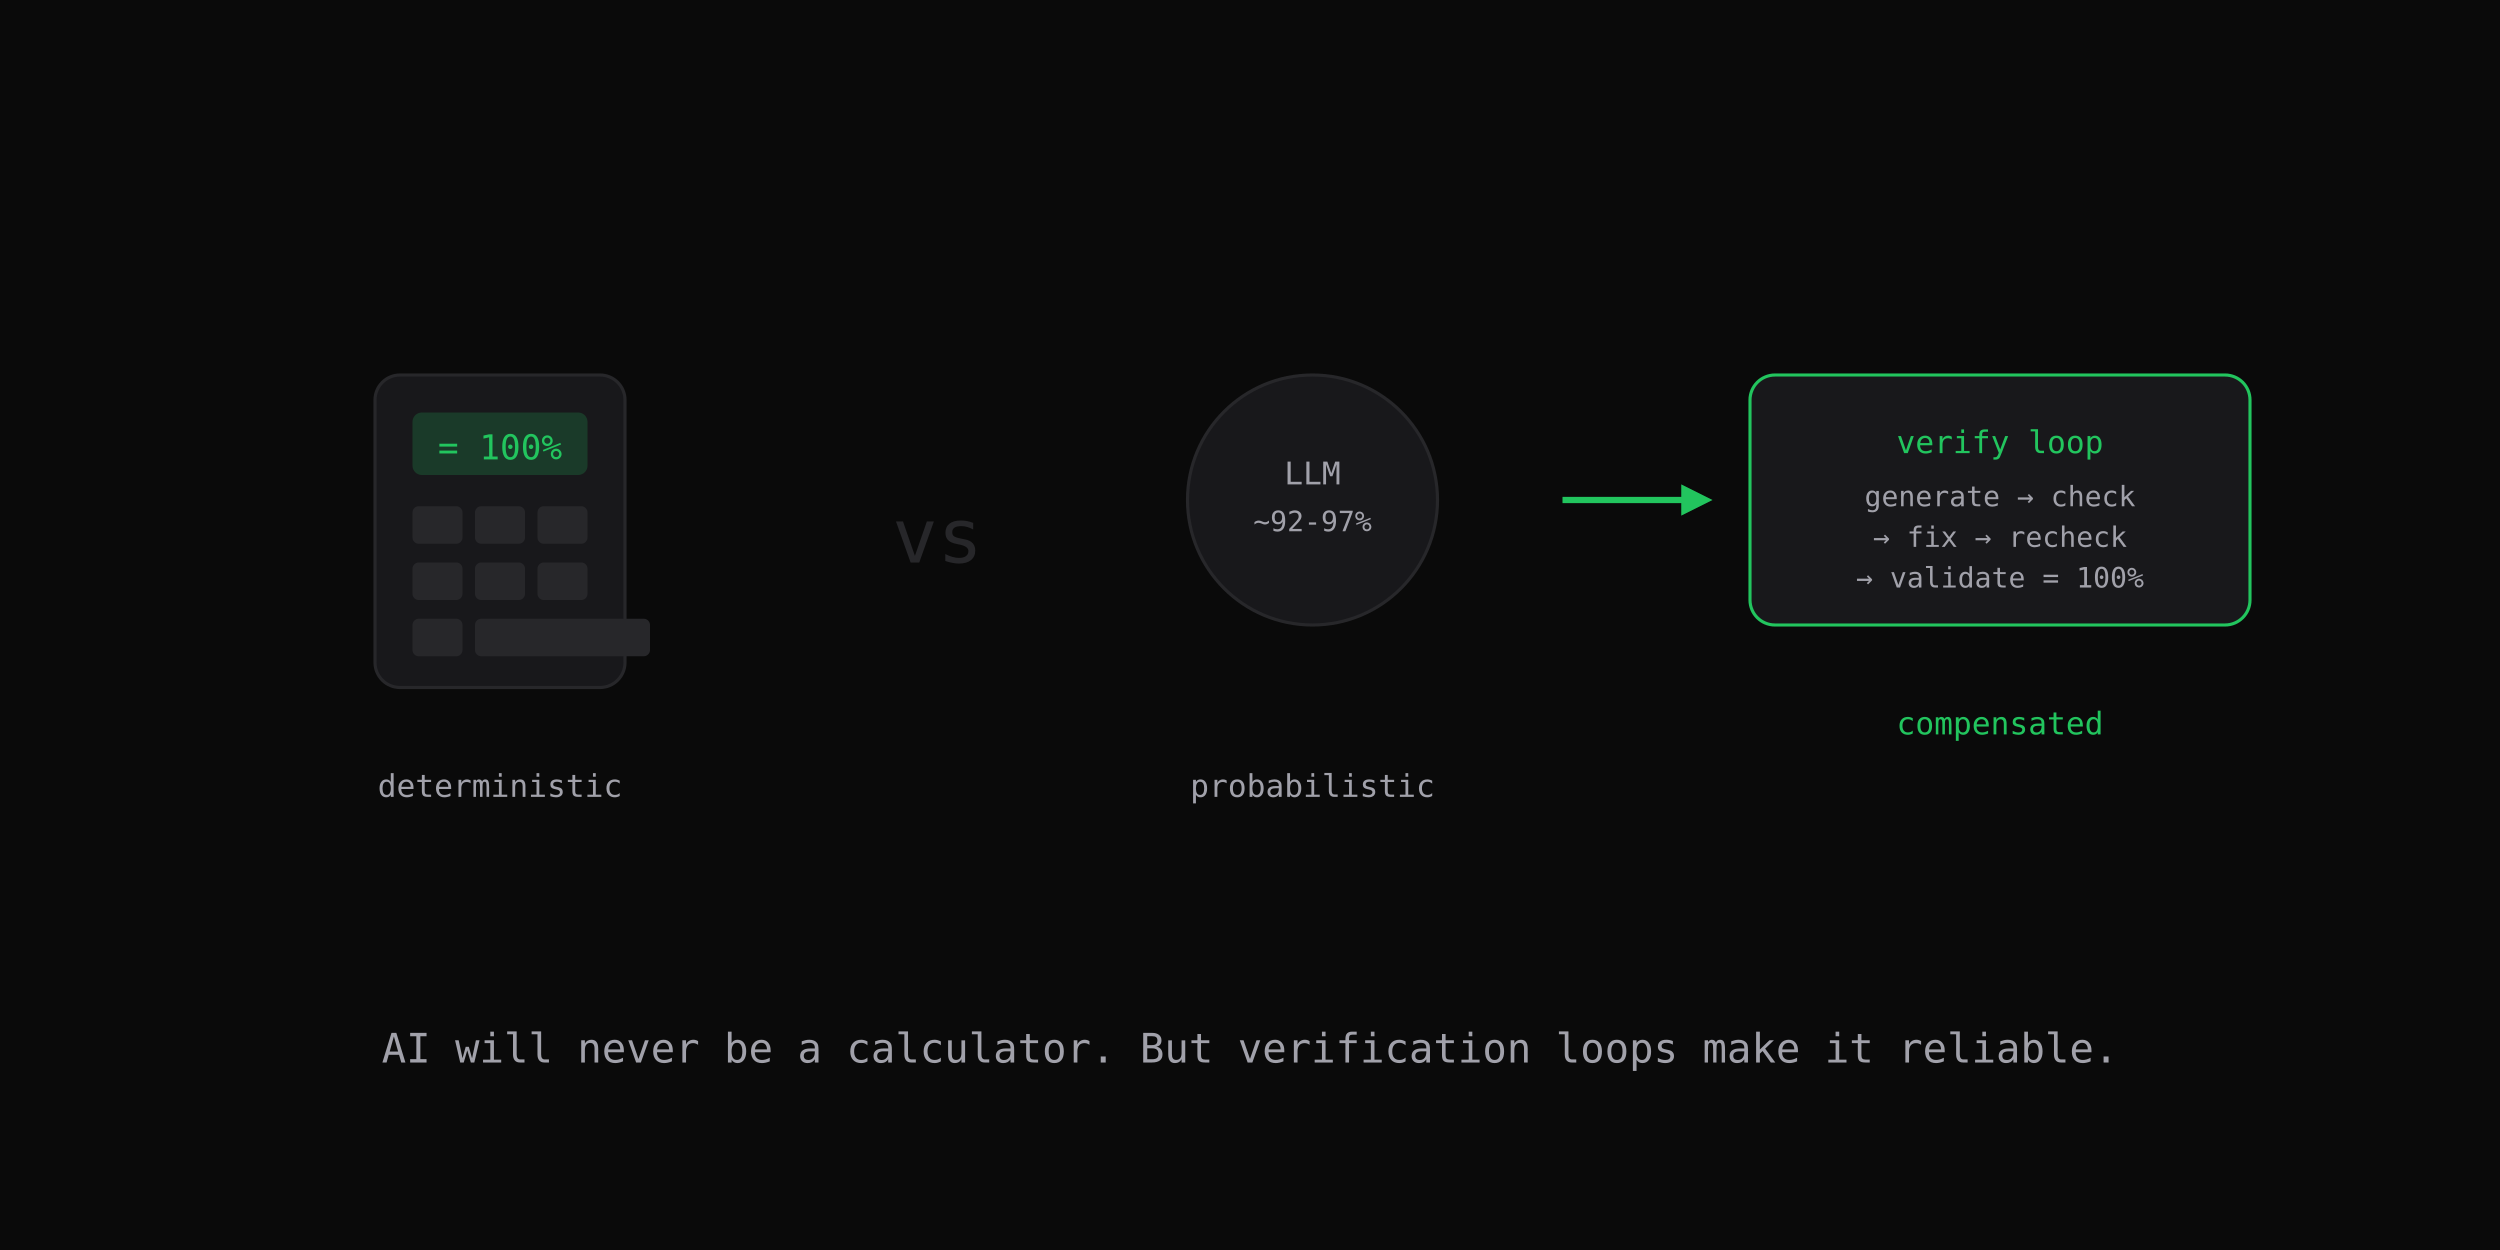
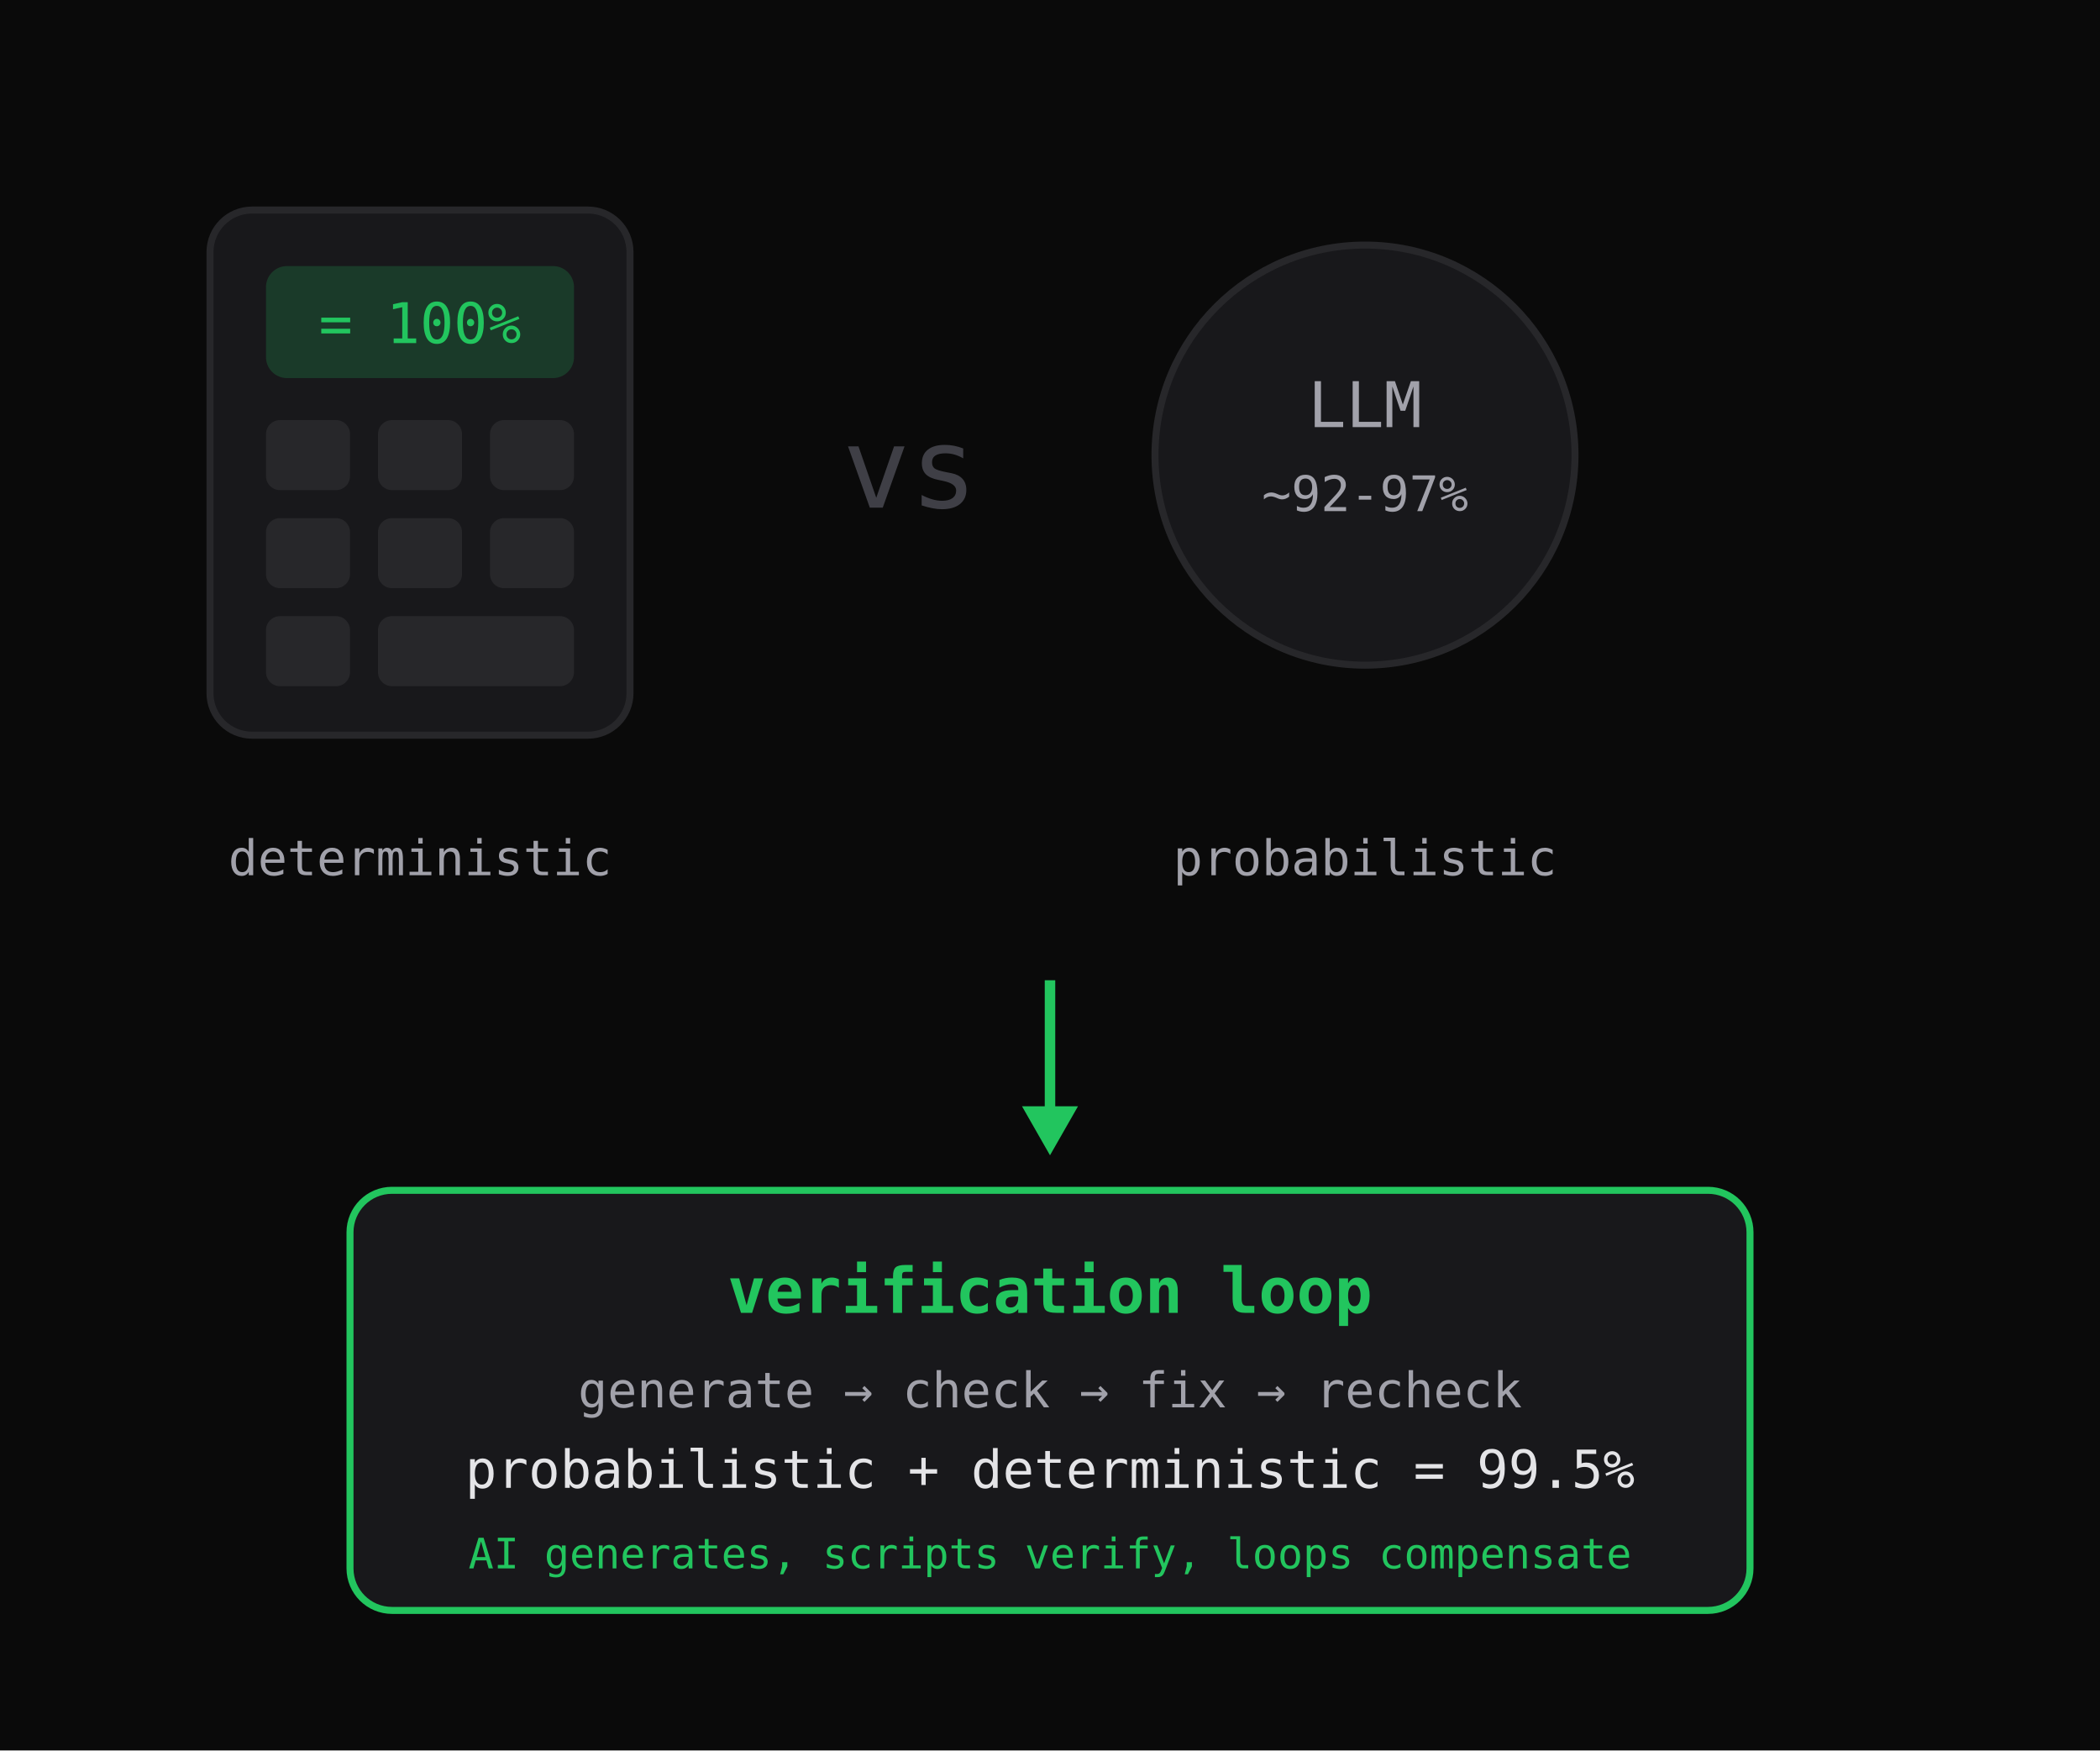
- <svg xmlns="http://www.w3.org/2000/svg" viewBox="0 0 800 400" fill="none">
-   <rect width="800" height="400" fill="#0a0a0a" />
-   <g transform="translate(120,120)">
-     <rect x="0" y="0" width="80" height="100" rx="8" fill="#18181b" stroke="#27272a" />
-     <rect x="12" y="12" width="56" height="20" rx="3" fill="#22c55e" opacity="0.2" />
-     <text x="40" y="27" fill="#22c55e" font-family="monospace" font-size="11" text-anchor="middle">= 100%</text>
-     <rect x="12" y="42" width="16" height="12" rx="2" fill="#27272a" />
-     <rect x="32" y="42" width="16" height="12" rx="2" fill="#27272a" />
-     <rect x="52" y="42" width="16" height="12" rx="2" fill="#27272a" />
-     <rect x="12" y="60" width="16" height="12" rx="2" fill="#27272a" />
-     <rect x="32" y="60" width="16" height="12" rx="2" fill="#27272a" />
-     <rect x="52" y="60" width="16" height="12" rx="2" fill="#27272a" />
-     <rect x="12" y="78" width="16" height="12" rx="2" fill="#27272a" />
-     <rect x="32" y="78" width="56" height="12" rx="2" fill="#27272a" />
-     <text x="40" y="135" fill="#a1a1aa" font-family="monospace" font-size="10" text-anchor="middle">deterministic</text>
+ <svg xmlns="http://www.w3.org/2000/svg" viewBox="0 0 600 500" fill="none">
+   <rect width="600" height="500" fill="#0a0a0a" />
+   <g transform="translate(60,60)">
+     <rect x="0" y="0" width="120" height="150" rx="12" fill="#18181b" stroke="#27272a" stroke-width="2" />
+     <rect x="16" y="16" width="88" height="32" rx="6" fill="#22c55e" opacity="0.2" />
+     <text x="60" y="38" fill="#22c55e" font-family="monospace" font-size="16" text-anchor="middle">= 100%</text>
+     <rect x="16" y="60" width="24" height="20" rx="4" fill="#27272a" />
+     <rect x="48" y="60" width="24" height="20" rx="4" fill="#27272a" />
+     <rect x="80" y="60" width="24" height="20" rx="4" fill="#27272a" />
+     <rect x="16" y="88" width="24" height="20" rx="4" fill="#27272a" />
+     <rect x="48" y="88" width="24" height="20" rx="4" fill="#27272a" />
+     <rect x="80" y="88" width="24" height="20" rx="4" fill="#27272a" />
+     <rect x="16" y="116" width="24" height="20" rx="4" fill="#27272a" />
+     <rect x="48" y="116" width="56" height="20" rx="4" fill="#27272a" />
+     <text x="60" y="190" fill="#a1a1aa" font-family="monospace" font-size="14" text-anchor="middle">deterministic</text>
  </g>
-   <text x="300" y="180" fill="#27272a" font-family="monospace" font-size="24" text-anchor="middle">vs</text>
-   <g transform="translate(380,120)">
-     <circle cx="40" cy="40" r="40" fill="#18181b" stroke="#27272a" />
-     <text x="40" y="35" fill="#a1a1aa" font-family="monospace" font-size="10" text-anchor="middle">LLM</text>
-     <text x="40" y="50" fill="#a1a1aa" font-family="monospace" font-size="9" text-anchor="middle">~92-97%</text>
-     <text x="40" y="135" fill="#a1a1aa" font-family="monospace" font-size="10" text-anchor="middle">probabilistic</text>
+   <text x="260" y="145" fill="#3f3f46" font-family="monospace" font-size="32" text-anchor="middle">vs</text>
+   <g transform="translate(330,70)">
+     <circle cx="60" cy="60" r="60" fill="#18181b" stroke="#27272a" stroke-width="2" />
+     <text x="60" y="52" fill="#a1a1aa" font-family="monospace" font-size="18" text-anchor="middle">LLM</text>
+     <text x="60" y="76" fill="#a1a1aa" font-family="monospace" font-size="14" text-anchor="middle">~92-97%</text>
+     <text x="60" y="180" fill="#a1a1aa" font-family="monospace" font-size="14" text-anchor="middle">probabilistic</text>
  </g>
-   <line x1="500" y1="160" x2="540" y2="160" stroke="#22c55e" stroke-width="2" />
-   <polygon points="538,155 548,160 538,165" fill="#22c55e" />
-   <g transform="translate(560,120)">
-     <rect x="0" y="0" width="160" height="80" rx="8" fill="#18181b" stroke="#22c55e" stroke-width="1" />
-     <text x="80" y="25" fill="#22c55e" font-family="monospace" font-size="10" text-anchor="middle">verify loop</text>
-     <text x="80" y="42" fill="#a1a1aa" font-family="monospace" font-size="9" text-anchor="middle">generate → check</text>
-     <text x="80" y="55" fill="#a1a1aa" font-family="monospace" font-size="9" text-anchor="middle">→ fix → recheck</text>
-     <text x="80" y="68" fill="#a1a1aa" font-family="monospace" font-size="9" text-anchor="middle">→ validate = 100%</text>
-     <text x="80" y="115" fill="#22c55e" font-family="monospace" font-size="10" text-anchor="middle">compensated</text>
+   <line x1="300" y1="280" x2="300" y2="320" stroke="#22c55e" stroke-width="3" />
+   <polygon points="292,316 300,330 308,316" fill="#22c55e" />
+   <g transform="translate(100,340)">
+     <rect x="0" y="0" width="400" height="120" rx="12" fill="#18181b" stroke="#22c55e" stroke-width="2" />
+     <text x="200" y="35" fill="#22c55e" font-family="monospace" font-size="18" font-weight="bold" text-anchor="middle">verification loop</text>
+     <text x="200" y="62" fill="#a1a1aa" font-family="monospace" font-size="14" text-anchor="middle">generate → check → fix → recheck</text>
+     <text x="200" y="85" fill="#e4e4e7" font-family="monospace" font-size="15" text-anchor="middle">probabilistic + deterministic = 99.5%</text>
+     <text x="200" y="108" fill="#22c55e" font-family="monospace" font-size="12" text-anchor="middle">AI generates, scripts verify, loops compensate</text>
  </g>
-   <text x="400" y="340" fill="#a1a1aa" font-family="monospace" font-size="13" text-anchor="middle">AI will never be a calculator. But verification loops make it reliable.</text>
</svg>
